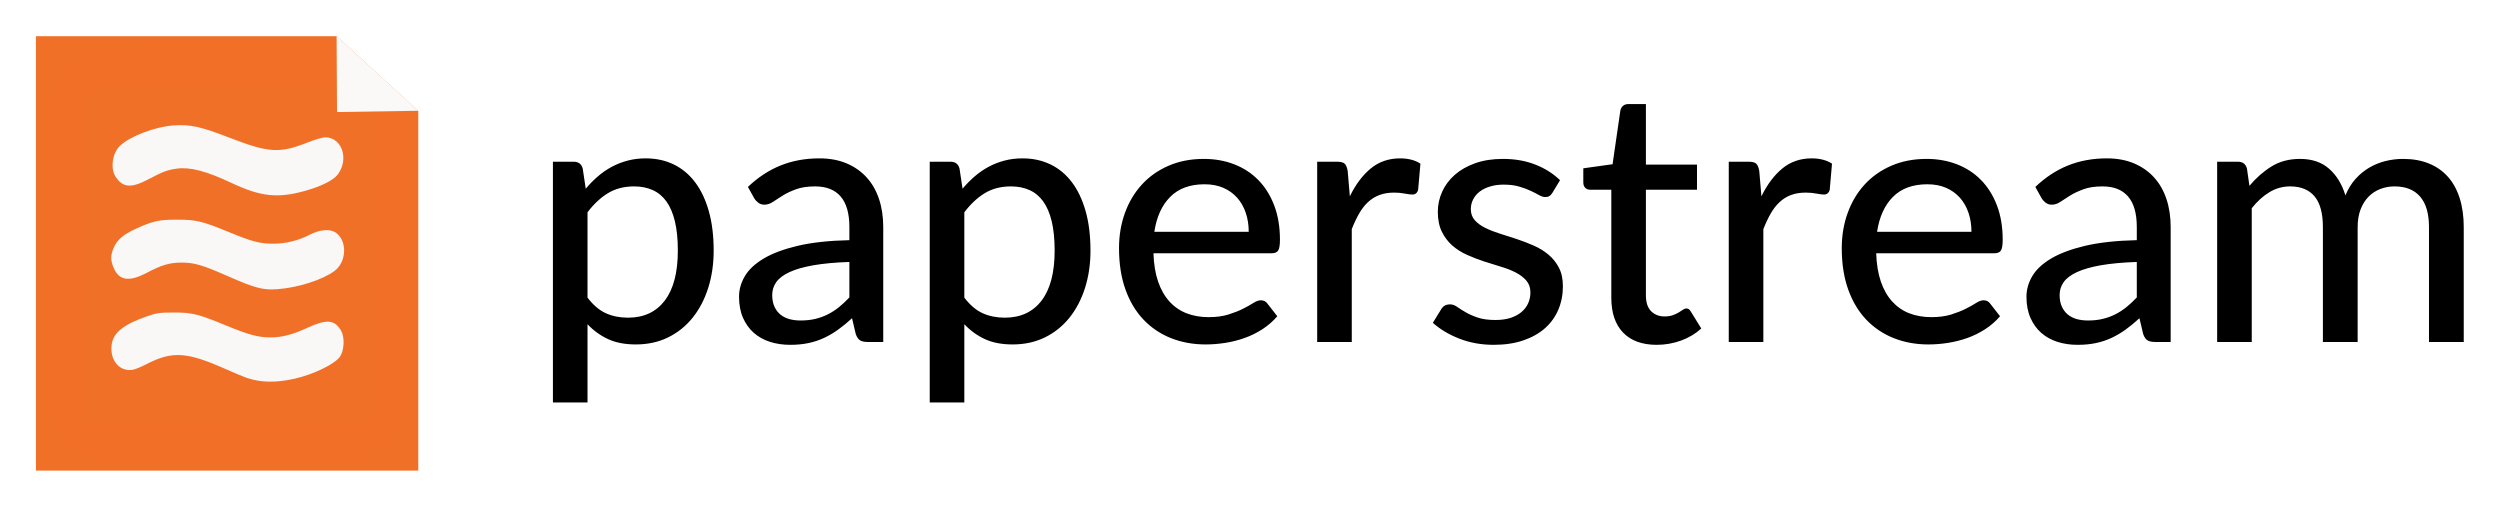
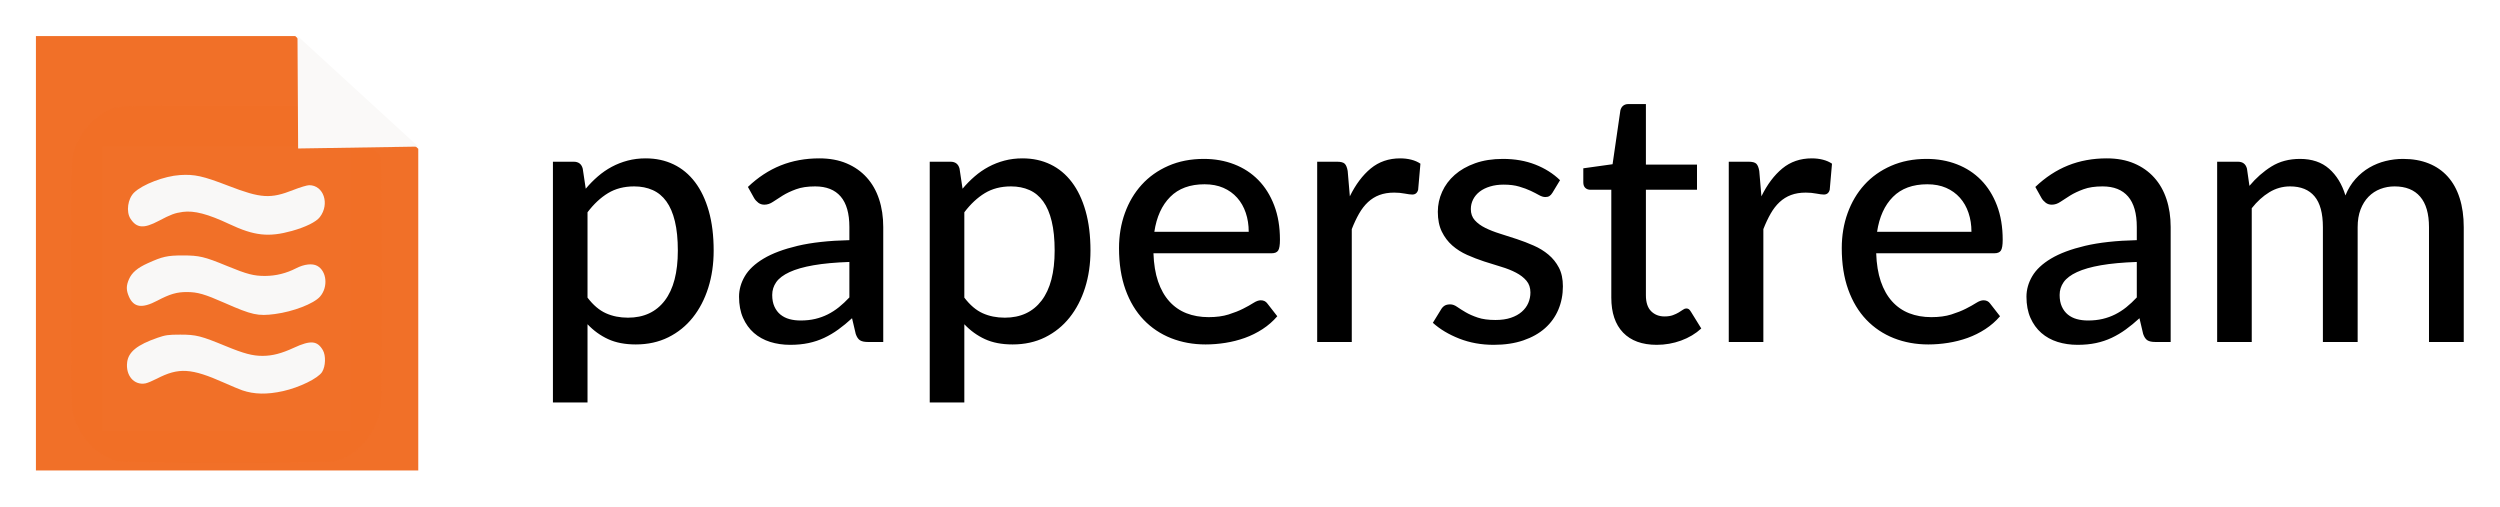
- <svg xmlns="http://www.w3.org/2000/svg" width="347.996mm" height="70.509mm" viewBox="0 0 1233.056 249.835" id="svg46372" version="1.1">
-   <defs id="defs46374">
-     <clipPath clipPathUnits="userSpaceOnUse" id="clipPath46214">
-       <rect style="opacity:1;fill:#000000;fill-opacity:0;stroke:#000000;stroke-width:1.364;stroke-linecap:round;stroke-linejoin:round;stroke-miterlimit:4;stroke-dasharray:none;stroke-opacity:1" id="rect46216" width="245.703" height="238.978" x="1815.484" y="723.687" transform="matrix(0.6277614,-0.7784059,0.7784059,0.6277614,0,0)" />
+ <svg xmlns="http://www.w3.org/2000/svg" width="347.996mm" height="70.49mm" viewBox="0 0 1233.056 249.768" id="svg47221" version="1.1">
+   <defs id="defs47223">
+     <clipPath clipPathUnits="userSpaceOnUse" id="clipPath47072">
+       <rect transform="matrix(0.6277614,-0.7784059,0.7784059,0.6277614,0,0)" y="711.276" x="1805.109" height="238.978" width="245.703" id="rect47074" style="opacity:1;fill:#000000;fill-opacity:0;stroke:#000000;stroke-width:1.364;stroke-linecap:round;stroke-linejoin:round;stroke-miterlimit:4;stroke-dasharray:none;stroke-opacity:1" />
    </clipPath>
    <clipPath clipPathUnits="userSpaceOnUse" id="clipPath46218">
      <rect transform="matrix(0.6277614,-0.7784059,0.7784059,0.6277614,0,0)" y="723.687" x="1815.484" height="238.978" width="245.703" id="rect46220" style="opacity:1;fill:#000000;fill-opacity:0;stroke:#000000;stroke-width:1.364;stroke-linecap:round;stroke-linejoin:round;stroke-miterlimit:4;stroke-dasharray:none;stroke-opacity:1" />
    </clipPath>
  </defs>
-   <g id="layer1" transform="translate(1349.028,3.983634)">
-     <g id="g47014">
-       <g id="g46303" transform="translate(-1852.822,746.9055)">
-         <text id="text46305" y="-582.222" x="764.525" style="font-style:normal;font-weight:normal;font-size:175px;line-height:125%;font-family:sans-serif;letter-spacing:0px;word-spacing:0px;fill:#000000;fill-opacity:1;stroke:none;stroke-width:1px;stroke-linecap:butt;stroke-linejoin:miter;stroke-opacity:1" xml:space="preserve">
-           <tspan style="font-style:normal;font-variant:normal;font-weight:500;font-stretch:normal;font-family:Lato;-inkscape-font-specification:'Lato Medium'" y="-582.222" x="764.525" id="tspan46307">paperstream</tspan>
+   <g id="layer1" transform="translate(-294.9004,-424.6212)">
+     <g transform="translate(1643.929,728.6048)" id="g47190">
+       <rect clip-path="url(#clipPath47072)" ry="0" y="-1084.265" x="1818.983" height="152.502" width="152.502" id="rect47068" style="opacity:1;fill:#f06f27;fill-opacity:0.992;stroke:none;stroke-width:9;stroke-linecap:round;stroke-linejoin:round;stroke-miterlimit:4;stroke-dasharray:none;stroke-opacity:1" transform="matrix(1.236611,0,0,1.405019,-3580.686,1237.212)" />
+       <g clip-path="url(#clipPath46218)" id="g47060" transform="matrix(1.044139,0,0,1.198311,-3216.271,1044.108)">
+         <rect ry="0" y="-1064.737" x="1836.651" height="117.166" width="117.166" id="rect47062" style="opacity:1;fill:#f9f9f9;fill-opacity:0.992;stroke:none;stroke-width:9;stroke-linecap:round;stroke-linejoin:round;stroke-miterlimit:4;stroke-dasharray:none;stroke-opacity:1" />
+         <path id="path47064" d="m 1843.616,-935.238 c -10.38,-2.273 -19.041,-10.924 -21.212,-21.187 -0.376,-1.777 -0.536,-17.253 -0.536,-51.88 0,-54.346 -0.128,-51.862 2.993,-58.151 2.249,-4.533 7.726,-9.896 12.332,-12.075 6.589,-3.117 3.93,-2.982 58.523,-2.982 l 49.71,0 3.824,1.304 c 4.779,1.629 9.056,4.405 12.212,7.927 2.743,3.061 5.843,9.096 6.625,12.899 0.356,1.733 0.519,17.966 0.514,51.383 -0.012,42.014 -0.109,49.281 -0.733,51.931 -2.386,10.124 -11.116,18.712 -21.192,20.848 -4.5,0.954 -98.697,0.938 -103.059,-0.017 z m 78.388,-28.774 c 7.809,-1.522 16.606,-5.281 18.462,-7.888 1.667,-2.342 1.83,-6.771 0.331,-8.997 -2.626,-3.898 -5.799,-4.122 -13.649,-0.965 -5.873,2.362 -10.174,3.335 -14.791,3.346 -4.718,0.011 -8.84,-0.942 -17.431,-4.03 -11.716,-4.211 -13.986,-4.711 -21.436,-4.716 -5.652,0 -6.987,0.157 -10.754,1.293 -9.563,2.885 -13.719,5.785 -14.354,10.016 -0.824,5.496 3.256,9.639 8.633,8.767 0.899,-0.146 3.307,-1.016 5.351,-1.934 10.412,-4.676 16.234,-4.371 31.835,1.671 3.462,1.341 7.313,2.742 8.558,3.114 5.612,1.678 11.764,1.781 19.246,0.322 z m -3.835,-31.724 c 8.69,-0.996 18.401,-4.27 21.324,-7.192 3.902,-3.9 3.203,-10.484 -1.343,-12.641 -2.299,-1.091 -6.165,-0.709 -9.932,0.98 -4.646,2.083 -9.538,3.146 -14.6,3.172 -5.413,0.027 -8.573,-0.692 -18.142,-4.128 -10.591,-3.804 -13.024,-4.308 -20.792,-4.308 -7.307,0 -9.604,0.444 -16.594,3.206 -4.907,1.939 -7.474,3.847 -8.858,6.581 -1.358,2.685 -1.358,4.506 0,7.199 2.233,4.429 6.192,4.92 13.321,1.652 6.019,-2.759 9.254,-3.583 14.024,-3.575 5.066,0.01 8.315,0.826 17.869,4.49 12.919,4.954 15.677,5.485 23.722,4.563 z m 7.982,-34.197 c 6.565,-1.59 11.504,-3.721 13.261,-5.722 4.748,-5.407 1.778,-13.114 -5.054,-13.114 -0.977,0 -4.304,0.869 -7.393,1.932 -10.896,3.748 -15.344,3.505 -30.772,-1.677 -12.07,-4.054 -15.936,-4.803 -22.838,-4.425 -7.37,0.404 -17.715,3.843 -21.699,7.214 -3.008,2.545 -3.857,7.874 -1.713,10.747 2.939,3.937 6.256,4.161 13.335,0.901 5.717,-2.633 7.573,-3.236 11.357,-3.694 5.32,-0.644 11.88,0.851 22.036,5.019 11.732,4.816 18.545,5.467 29.48,2.82 z" style="fill:#f06f27;fill-opacity:0.992" />
+       </g>
+       <path id="path47066" d="m -1202.299,-286.267 0.311,55.52 59.255,-0.934 z" style="fill:#faf9f8;fill-opacity:1;fill-rule:evenodd;stroke:none;stroke-width:1px;stroke-linecap:butt;stroke-linejoin:miter;stroke-opacity:1" />
+       <g id="g47076" transform="translate(-1852.822,446.9055)">
+         <text id="text47078" y="-582.222" x="764.525" style="font-style:normal;font-weight:normal;font-size:175px;line-height:125%;font-family:sans-serif;letter-spacing:0px;word-spacing:0px;fill:#000000;fill-opacity:1;stroke:none;stroke-width:1px;stroke-linecap:butt;stroke-linejoin:miter;stroke-opacity:1" xml:space="preserve">
+           <tspan style="font-style:normal;font-variant:normal;font-weight:500;font-stretch:normal;font-family:Lato;-inkscape-font-specification:'Lato Medium'" y="-582.222" x="764.525" id="tspan47080">paperstream</tspan>
        </text>
-       </g>
-       <g id="g46309" transform="matrix(1.373514,0,0,1.373514,-2183.983,765.8263)">
-         <rect transform="matrix(0.9003267,0,0,1.022938,-1016.883,561.6636)" style="opacity:1;fill:#f06f27;fill-opacity:0.992;stroke:none;stroke-width:9;stroke-linecap:round;stroke-linejoin:round;stroke-miterlimit:4;stroke-dasharray:none;stroke-opacity:1" id="rect46311" width="152.502" height="152.502" x="1818.983" y="-1084.265" ry="0" clip-path="url(#clipPath46214)" />
-         <g transform="matrix(0.8913283,0,0,1.022938,-999.5229,561.6636)" id="g46313" clip-path="url(#clipPath46218)">
-           <rect style="opacity:1;fill:#f9f9f9;fill-opacity:0.992;stroke:none;stroke-width:9;stroke-linecap:round;stroke-linejoin:round;stroke-miterlimit:4;stroke-dasharray:none;stroke-opacity:1" id="rect46315" width="117.166" height="117.166" x="1836.651" y="-1064.737" ry="0" />
-           <path style="fill:#f06f27;fill-opacity:0.992" d="m 1843.616,-935.238 c -10.38,-2.273 -19.041,-10.924 -21.212,-21.187 -0.376,-1.777 -0.536,-17.253 -0.536,-51.88 0,-54.346 -0.128,-51.862 2.993,-58.151 2.249,-4.533 7.726,-9.896 12.332,-12.075 6.589,-3.117 3.93,-2.982 58.523,-2.982 l 49.71,0 3.824,1.304 c 4.779,1.629 9.056,4.405 12.212,7.927 2.743,3.061 5.843,9.096 6.625,12.899 0.356,1.733 0.519,17.966 0.514,51.383 -0.012,42.014 -0.109,49.281 -0.733,51.931 -2.386,10.124 -11.116,18.712 -21.192,20.848 -4.5,0.954 -98.697,0.938 -103.059,-0.017 z m 78.388,-28.774 c 7.809,-1.522 16.606,-5.281 18.462,-7.888 1.667,-2.342 1.83,-6.771 0.331,-8.997 -2.626,-3.898 -5.799,-4.122 -13.649,-0.965 -5.873,2.362 -10.174,3.335 -14.791,3.346 -4.718,0.011 -8.84,-0.942 -17.431,-4.03 -11.716,-4.211 -13.986,-4.711 -21.436,-4.716 -5.652,0 -6.987,0.157 -10.754,1.293 -9.563,2.885 -13.719,5.785 -14.354,10.016 -0.824,5.496 3.256,9.639 8.633,8.767 0.899,-0.146 3.307,-1.016 5.351,-1.934 10.412,-4.676 16.234,-4.371 31.835,1.671 3.462,1.341 7.313,2.742 8.558,3.114 5.612,1.678 11.764,1.781 19.246,0.322 z m -3.835,-31.724 c 8.69,-0.996 18.401,-4.27 21.324,-7.192 3.902,-3.9 3.203,-10.484 -1.343,-12.641 -2.299,-1.091 -6.165,-0.709 -9.932,0.98 -4.646,2.083 -9.538,3.146 -14.6,3.172 -5.413,0.027 -8.573,-0.692 -18.142,-4.128 -10.591,-3.804 -13.024,-4.308 -20.792,-4.308 -7.307,0 -9.604,0.444 -16.594,3.206 -4.907,1.939 -7.474,3.847 -8.858,6.581 -1.358,2.685 -1.358,4.506 0,7.199 2.233,4.429 6.192,4.92 13.321,1.652 6.019,-2.759 9.254,-3.583 14.024,-3.575 5.066,0.01 8.315,0.826 17.869,4.49 12.919,4.954 15.677,5.485 23.722,4.563 z m 7.982,-34.197 c 6.565,-1.59 11.504,-3.721 13.261,-5.722 4.748,-5.407 1.778,-13.114 -5.054,-13.114 -0.977,0 -4.304,0.869 -7.393,1.932 -10.896,3.748 -15.344,3.505 -30.772,-1.677 -12.07,-4.054 -15.936,-4.803 -22.838,-4.425 -7.37,0.404 -17.715,3.843 -21.699,7.214 -3.008,2.545 -3.857,7.874 -1.713,10.747 2.939,3.937 6.256,4.161 13.335,0.901 5.717,-2.633 7.573,-3.236 11.357,-3.694 5.32,-0.644 11.88,0.851 22.036,5.019 11.732,4.816 18.545,5.467 29.48,2.82 z" id="path46317" />
-         </g>
-         <path style="fill:#faf9f8;fill-opacity:1;fill-rule:evenodd;stroke:none;stroke-width:1px;stroke-linecap:butt;stroke-linejoin:miter;stroke-opacity:1" d="m 728.766,-547.569 0.153,27.335 29.173,-0.46 z" id="path46319" />
      </g>
    </g>
  </g>
</svg>
